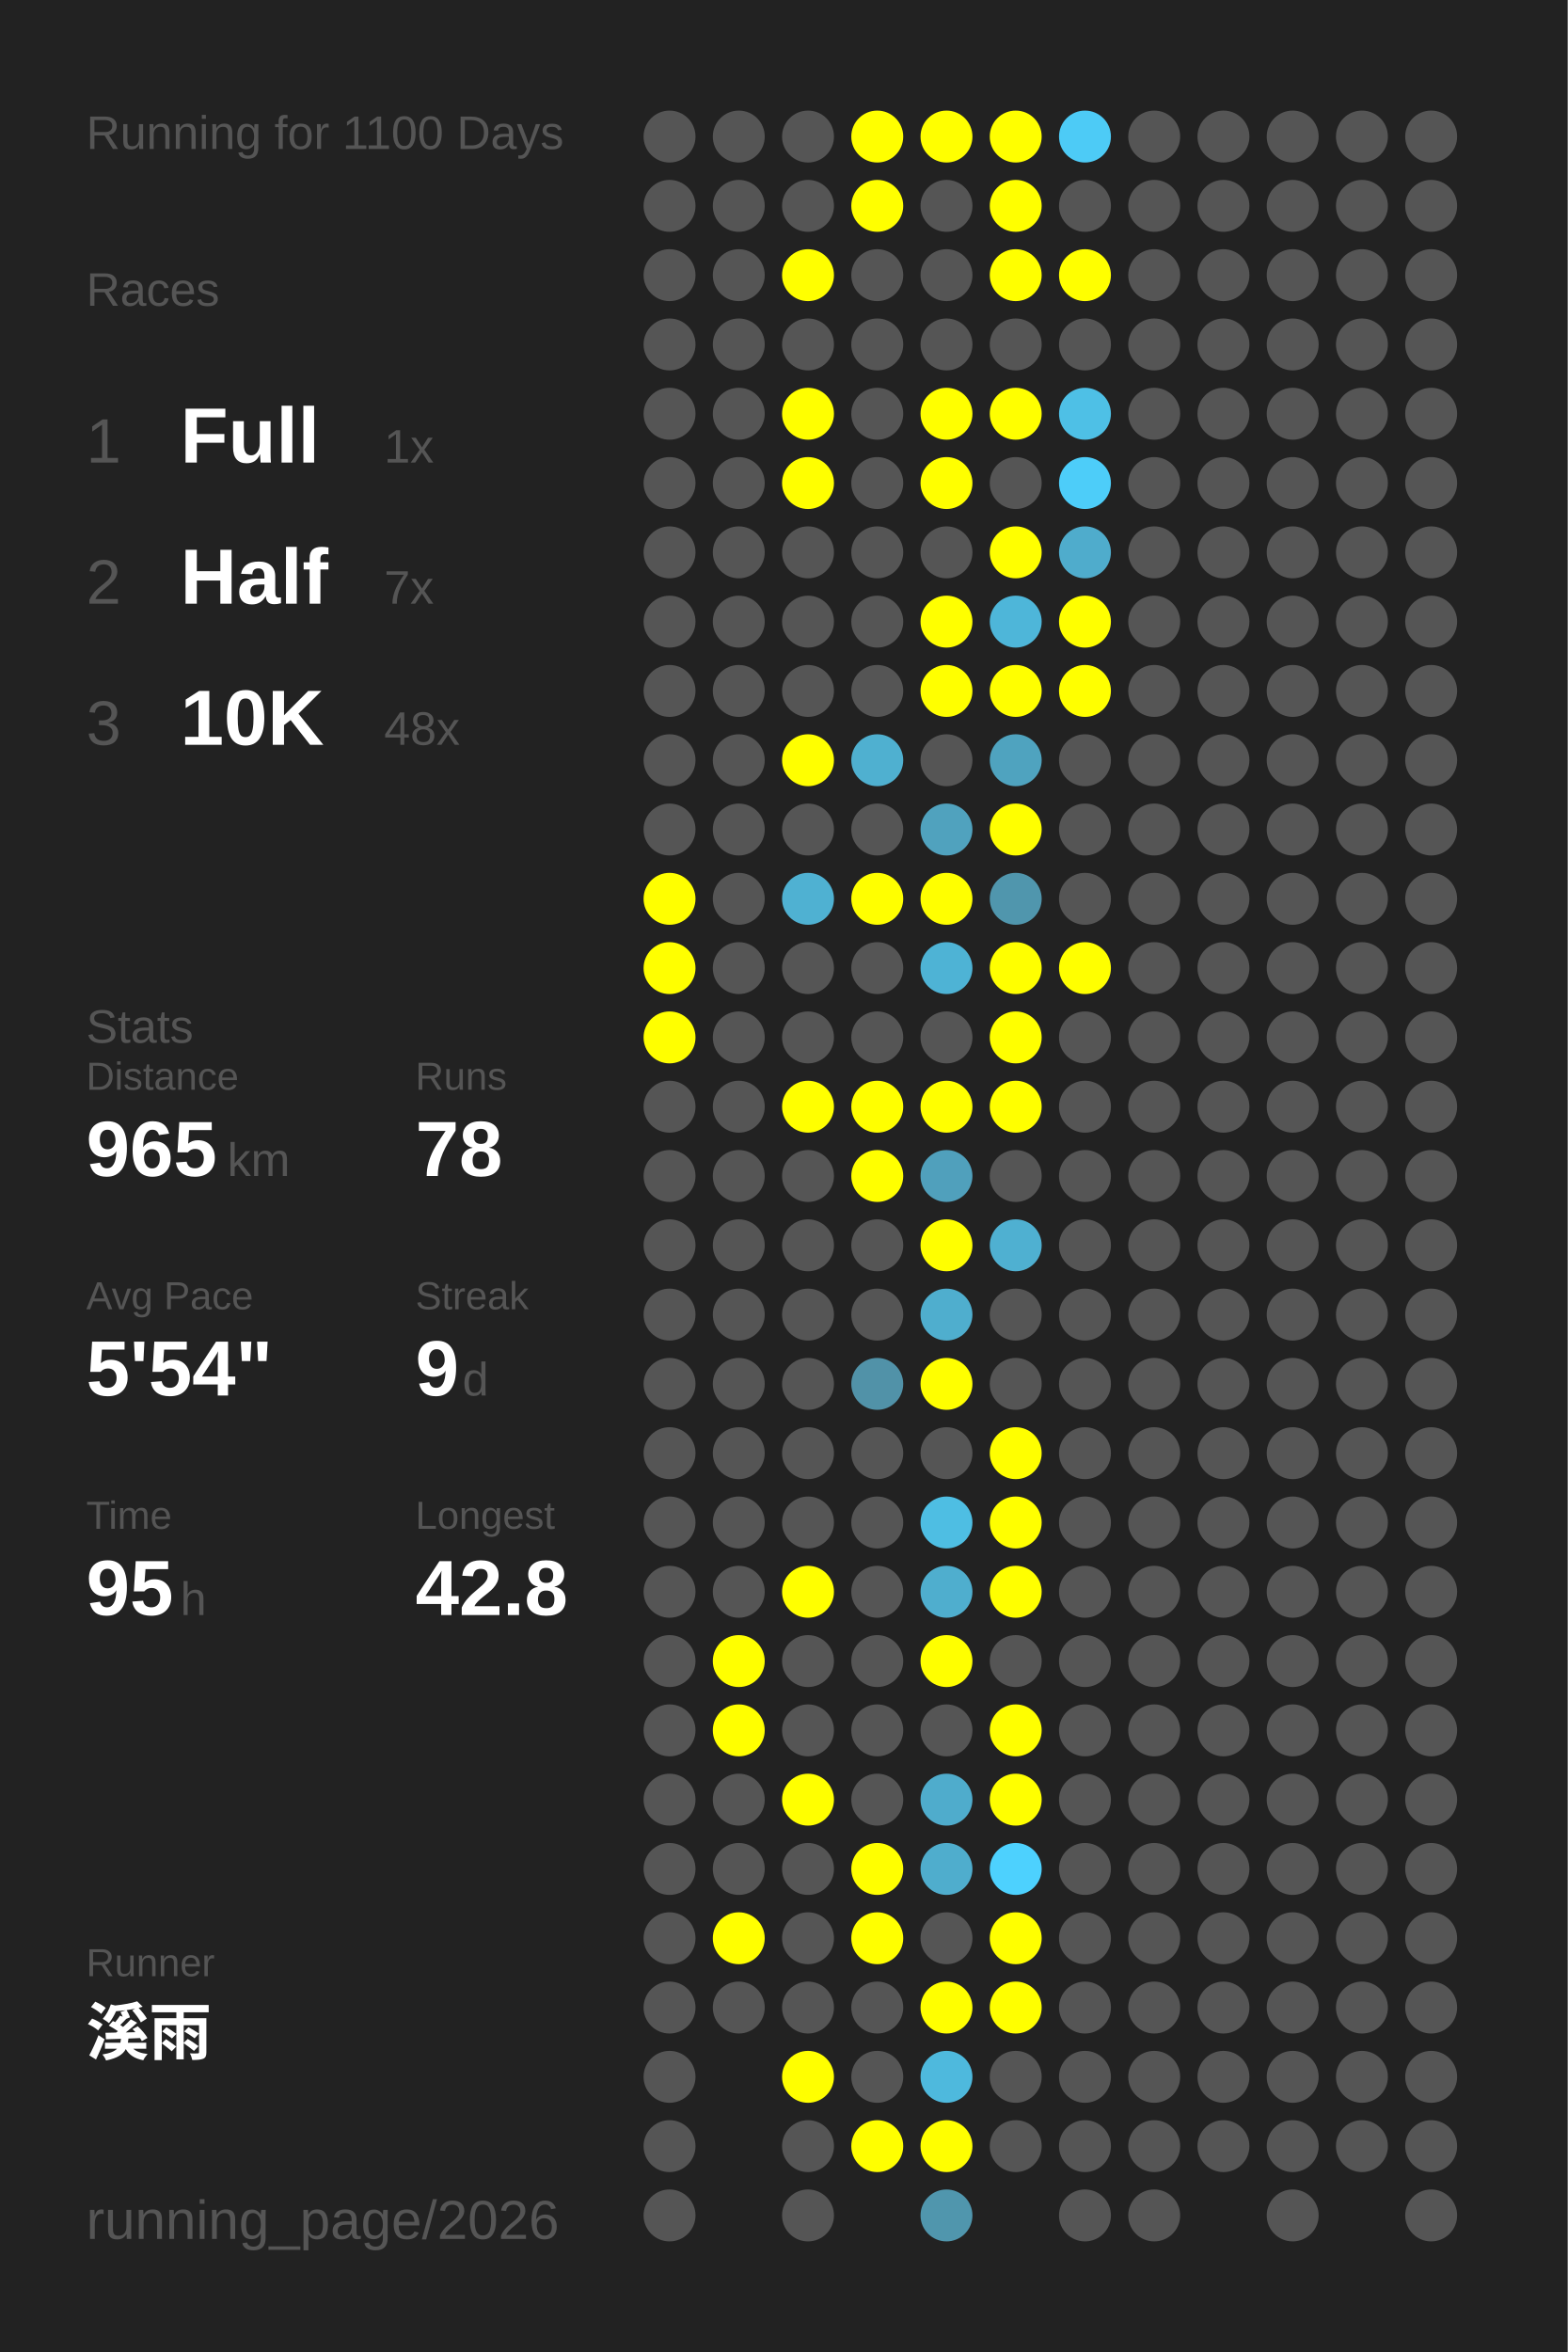
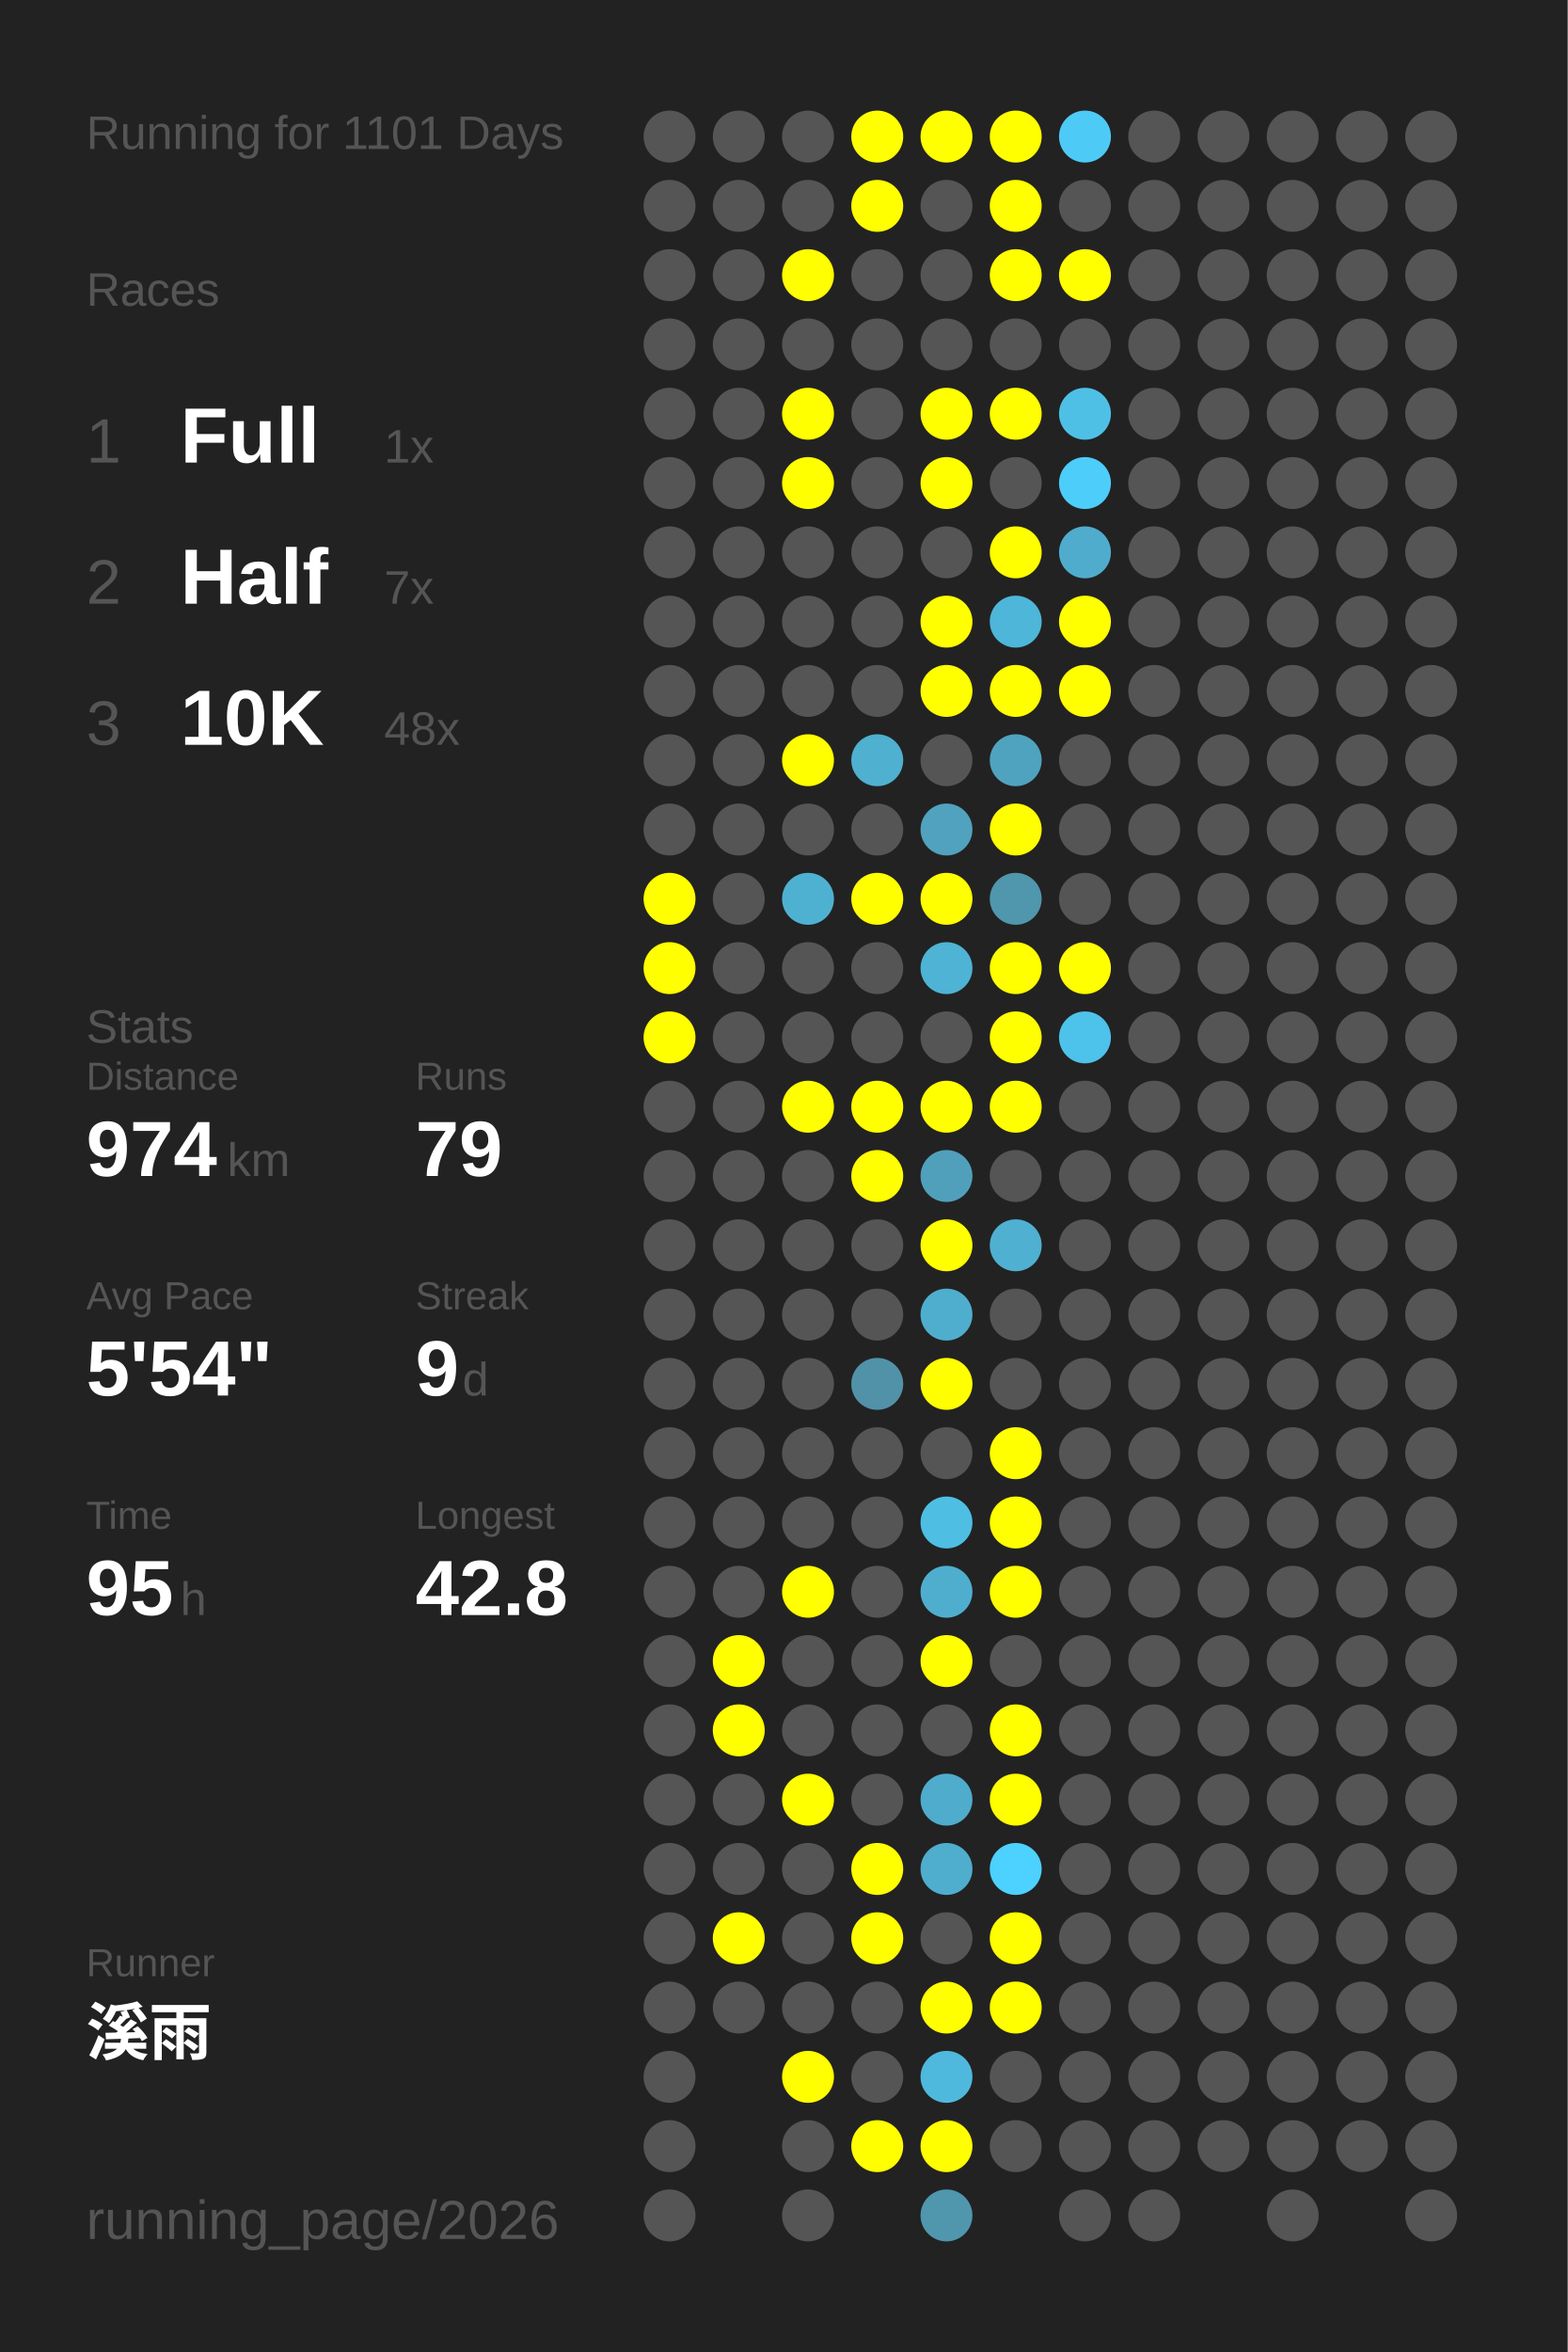
<svg xmlns="http://www.w3.org/2000/svg" baseProfile="full" height="300mm" version="1.1" viewBox="0,0,200,300" width="200mm">
  <defs />
  <rect fill="#222222" height="300" width="200" x="0" y="0" />
-   <text fill="#555555" style="font-size:6px; font-family:Arial;" x="11" y="19">Running for 1100 Days</text>
+   <text fill="#555555" style="font-size:6px; font-family:Arial;" x="11" y="19">Running for 1101 Days</text>
  <text fill="#555555" style="font-size:6px; font-family:Arial;" x="11" y="39">Races</text>
  <text fill="#555555" style="font-size:8px; font-family:Arial;" x="11" y="59">1</text>
  <text fill="#FFFFFF" style="font-size:10px; font-family:Arial; font-weight:bold;" x="23" y="59">Full</text>
  <text fill="#555555" style="font-size:6px; font-family:Arial;" x="49" y="59">1x</text>
  <text fill="#555555" style="font-size:8px; font-family:Arial;" x="11" y="77">2</text>
  <text fill="#FFFFFF" style="font-size:10px; font-family:Arial; font-weight:bold;" x="23" y="77">Half</text>
  <text fill="#555555" style="font-size:6px; font-family:Arial;" x="49" y="77">7x</text>
  <text fill="#555555" style="font-size:8px; font-family:Arial;" x="11" y="95">3</text>
  <text fill="#FFFFFF" style="font-size:10px; font-family:Arial; font-weight:bold;" x="23" y="95">10K</text>
  <text fill="#555555" style="font-size:6px; font-family:Arial;" x="49" y="95">48x</text>
  <text fill="#555555" style="font-size:6px; font-family:Arial;" x="11" y="133">Stats</text>
  <text fill="#555555" style="font-size:5px; font-family:Arial;" x="11" y="139">Distance</text>
-   <text fill="#FFFFFF" style="font-size:10px; font-family:Arial; font-weight:bold;" x="11" y="150">965</text>
+   <text fill="#FFFFFF" style="font-size:10px; font-family:Arial; font-weight:bold;" x="11" y="150">974</text>
  <text fill="#555555" style="font-size:6px; font-family:Arial;" x="29" y="150">km</text>
  <text fill="#555555" style="font-size:5px; font-family:Arial;" x="53" y="139">Runs</text>
-   <text fill="#FFFFFF" style="font-size:10px; font-family:Arial; font-weight:bold;" x="53" y="150">78</text>
+   <text fill="#FFFFFF" style="font-size:10px; font-family:Arial; font-weight:bold;" x="53" y="150">79</text>
  <text fill="#555555" style="font-size:5px; font-family:Arial;" x="11" y="167">Avg Pace</text>
  <text fill="#FFFFFF" style="font-size:10px; font-family:Arial; font-weight:bold;" x="11" y="178">5'54"</text>
  <text fill="#555555" style="font-size:5px; font-family:Arial;" x="53" y="167">Streak</text>
  <text fill="#FFFFFF" style="font-size:10px; font-family:Arial; font-weight:bold;" x="53" y="178">9</text>
  <text fill="#555555" style="font-size:6px; font-family:Arial;" x="59" y="178">d</text>
  <text fill="#555555" style="font-size:5px; font-family:Arial;" x="11" y="195">Time</text>
  <text fill="#FFFFFF" style="font-size:10px; font-family:Arial; font-weight:bold;" x="11" y="206">95</text>
  <text fill="#555555" style="font-size:6px; font-family:Arial;" x="23" y="206">h</text>
  <text fill="#555555" style="font-size:5px; font-family:Arial;" x="53" y="195">Longest</text>
  <text fill="#FFFFFF" style="font-size:10px; font-family:Arial; font-weight:bold;" x="53" y="206">42.8</text>
  <text fill="#555555" style="font-size:5px; font-family:Arial;" x="11" y="252.065">Runner</text>
  <text fill="#FFFFFF" style="font-size:8px; font-family:Arial; font-weight:bold;" x="11" y="262.065">溪雨</text>
  <text fill="#555555" style="font-size:7px; font-family:Arial;" x="11" y="285.581">running_page/2026</text>
  <circle cx="85.417" cy="17.419" fill="#555555" r="3.312" />
  <circle cx="85.417" cy="26.258" fill="#555555" r="3.312" />
  <circle cx="85.417" cy="35.097" fill="#555555" r="3.312" />
  <circle cx="85.417" cy="43.935" fill="#555555" r="3.312" />
  <circle cx="85.417" cy="52.774" fill="#555555" r="3.312" />
  <circle cx="85.417" cy="61.613" fill="#555555" r="3.312" />
  <circle cx="85.417" cy="70.452" fill="#555555" r="3.312" />
  <circle cx="85.417" cy="79.29" fill="#555555" r="3.312" />
  <circle cx="85.417" cy="88.129" fill="#555555" r="3.312" />
  <circle cx="85.417" cy="96.968" fill="#555555" r="3.312" />
  <circle cx="85.417" cy="105.806" fill="#555555" r="3.312" />
  <circle cx="85.417" cy="114.645" fill="#FFFF00" r="3.312" />
  <circle cx="85.417" cy="123.484" fill="#FFFF00" r="3.312" />
  <circle cx="85.417" cy="132.323" fill="#FFFF00" r="3.312" />
  <circle cx="85.417" cy="141.161" fill="#555555" r="3.312" />
  <circle cx="85.417" cy="150" fill="#555555" r="3.312" />
  <circle cx="85.417" cy="158.839" fill="#555555" r="3.312" />
  <circle cx="85.417" cy="167.677" fill="#555555" r="3.312" />
  <circle cx="85.417" cy="176.516" fill="#555555" r="3.312" />
  <circle cx="85.417" cy="185.355" fill="#555555" r="3.312" />
  <circle cx="85.417" cy="194.194" fill="#555555" r="3.312" />
  <circle cx="85.417" cy="203.032" fill="#555555" r="3.312" />
  <circle cx="85.417" cy="211.871" fill="#555555" r="3.312" />
  <circle cx="85.417" cy="220.71" fill="#555555" r="3.312" />
  <circle cx="85.417" cy="229.548" fill="#555555" r="3.312" />
  <circle cx="85.417" cy="238.387" fill="#555555" r="3.312" />
  <circle cx="85.417" cy="247.226" fill="#555555" r="3.312" />
  <circle cx="85.417" cy="256.065" fill="#555555" r="3.312" />
  <circle cx="85.417" cy="264.903" fill="#555555" r="3.312" />
  <circle cx="85.417" cy="273.742" fill="#555555" r="3.312" />
  <circle cx="85.417" cy="282.581" fill="#555555" r="3.312" />
  <circle cx="94.25" cy="17.419" fill="#555555" r="3.312" />
  <circle cx="94.25" cy="26.258" fill="#555555" r="3.312" />
  <circle cx="94.25" cy="35.097" fill="#555555" r="3.312" />
  <circle cx="94.25" cy="43.935" fill="#555555" r="3.312" />
  <circle cx="94.25" cy="52.774" fill="#555555" r="3.312" />
  <circle cx="94.25" cy="61.613" fill="#555555" r="3.312" />
  <circle cx="94.25" cy="70.452" fill="#555555" r="3.312" />
  <circle cx="94.25" cy="79.29" fill="#555555" r="3.312" />
  <circle cx="94.25" cy="88.129" fill="#555555" r="3.312" />
  <circle cx="94.25" cy="96.968" fill="#555555" r="3.312" />
  <circle cx="94.25" cy="105.806" fill="#555555" r="3.312" />
  <circle cx="94.25" cy="114.645" fill="#555555" r="3.312" />
  <circle cx="94.25" cy="123.484" fill="#555555" r="3.312" />
  <circle cx="94.25" cy="132.323" fill="#555555" r="3.312" />
  <circle cx="94.25" cy="141.161" fill="#555555" r="3.312" />
  <circle cx="94.25" cy="150" fill="#555555" r="3.312" />
  <circle cx="94.25" cy="158.839" fill="#555555" r="3.312" />
  <circle cx="94.25" cy="167.677" fill="#555555" r="3.312" />
  <circle cx="94.25" cy="176.516" fill="#555555" r="3.312" />
  <circle cx="94.25" cy="185.355" fill="#555555" r="3.312" />
  <circle cx="94.25" cy="194.194" fill="#555555" r="3.312" />
  <circle cx="94.25" cy="203.032" fill="#555555" r="3.312" />
  <circle cx="94.25" cy="211.871" fill="#FFFF00" r="3.312" />
  <circle cx="94.25" cy="220.71" fill="#FFFF00" r="3.312" />
  <circle cx="94.25" cy="229.548" fill="#555555" r="3.312" />
  <circle cx="94.25" cy="238.387" fill="#555555" r="3.312" />
  <circle cx="94.25" cy="247.226" fill="#FFFF00" r="3.312" />
  <circle cx="94.25" cy="256.065" fill="#555555" r="3.312" />
  <circle cx="103.083" cy="17.419" fill="#555555" r="3.312" />
  <circle cx="103.083" cy="26.258" fill="#555555" r="3.312" />
  <circle cx="103.083" cy="35.097" fill="#FFFF00" r="3.312" />
  <circle cx="103.083" cy="43.935" fill="#555555" r="3.312" />
  <circle cx="103.083" cy="52.774" fill="#FFFF00" r="3.312" />
  <circle cx="103.083" cy="61.613" fill="#FFFF00" r="3.312" />
  <circle cx="103.083" cy="70.452" fill="#555555" r="3.312" />
  <circle cx="103.083" cy="79.29" fill="#555555" r="3.312" />
  <circle cx="103.083" cy="88.129" fill="#555555" r="3.312" />
  <circle cx="103.083" cy="96.968" fill="#FFFF00" r="3.312" />
  <circle cx="103.083" cy="105.806" fill="#555555" r="3.312" />
  <circle cx="103.083" cy="114.645" fill="#4fb1d2" r="3.312" />
  <circle cx="103.083" cy="123.484" fill="#555555" r="3.312" />
  <circle cx="103.083" cy="132.323" fill="#555555" r="3.312" />
  <circle cx="103.083" cy="141.161" fill="#FFFF00" r="3.312" />
  <circle cx="103.083" cy="150" fill="#555555" r="3.312" />
  <circle cx="103.083" cy="158.839" fill="#555555" r="3.312" />
  <circle cx="103.083" cy="167.677" fill="#555555" r="3.312" />
  <circle cx="103.083" cy="176.516" fill="#555555" r="3.312" />
  <circle cx="103.083" cy="185.355" fill="#555555" r="3.312" />
  <circle cx="103.083" cy="194.194" fill="#555555" r="3.312" />
  <circle cx="103.083" cy="203.032" fill="#FFFF00" r="3.312" />
  <circle cx="103.083" cy="211.871" fill="#555555" r="3.312" />
  <circle cx="103.083" cy="220.71" fill="#555555" r="3.312" />
  <circle cx="103.083" cy="229.548" fill="#FFFF00" r="3.312" />
  <circle cx="103.083" cy="238.387" fill="#555555" r="3.312" />
  <circle cx="103.083" cy="247.226" fill="#555555" r="3.312" />
  <circle cx="103.083" cy="256.065" fill="#555555" r="3.312" />
  <circle cx="103.083" cy="264.903" fill="#FFFF00" r="3.312" />
  <circle cx="103.083" cy="273.742" fill="#555555" r="3.312" />
  <circle cx="103.083" cy="282.581" fill="#555555" r="3.312" />
  <circle cx="111.917" cy="17.419" fill="#FFFF00" r="3.312" />
  <circle cx="111.917" cy="26.258" fill="#FFFF00" r="3.312" />
  <circle cx="111.917" cy="35.097" fill="#555555" r="3.312" />
  <circle cx="111.917" cy="43.935" fill="#555555" r="3.312" />
  <circle cx="111.917" cy="52.774" fill="#555555" r="3.312" />
  <circle cx="111.917" cy="61.613" fill="#555555" r="3.312" />
  <circle cx="111.917" cy="70.452" fill="#555555" r="3.312" />
  <circle cx="111.917" cy="79.29" fill="#555555" r="3.312" />
  <circle cx="111.917" cy="88.129" fill="#555555" r="3.312" />
  <circle cx="111.917" cy="96.968" fill="#4fb0d0" r="3.312" />
  <circle cx="111.917" cy="105.806" fill="#555555" r="3.312" />
  <circle cx="111.917" cy="114.645" fill="#FFFF00" r="3.312" />
  <circle cx="111.917" cy="123.484" fill="#555555" r="3.312" />
  <circle cx="111.917" cy="132.323" fill="#555555" r="3.312" />
  <circle cx="111.917" cy="141.161" fill="#FFFF00" r="3.312" />
  <circle cx="111.917" cy="150" fill="#FFFF00" r="3.312" />
  <circle cx="111.917" cy="158.839" fill="#555555" r="3.312" />
  <circle cx="111.917" cy="167.677" fill="#555555" r="3.312" />
  <circle cx="111.917" cy="176.516" fill="#5192a8" r="3.312" />
  <circle cx="111.917" cy="185.355" fill="#555555" r="3.312" />
  <circle cx="111.917" cy="194.194" fill="#555555" r="3.312" />
  <circle cx="111.917" cy="203.032" fill="#555555" r="3.312" />
  <circle cx="111.917" cy="211.871" fill="#555555" r="3.312" />
  <circle cx="111.917" cy="220.71" fill="#555555" r="3.312" />
  <circle cx="111.917" cy="229.548" fill="#555555" r="3.312" />
  <circle cx="111.917" cy="238.387" fill="#FFFF00" r="3.312" />
  <circle cx="111.917" cy="247.226" fill="#FFFF00" r="3.312" />
  <circle cx="111.917" cy="256.065" fill="#555555" r="3.312" />
  <circle cx="111.917" cy="264.903" fill="#555555" r="3.312" />
  <circle cx="111.917" cy="273.742" fill="#FFFF00" r="3.312" />
  <circle cx="120.75" cy="17.419" fill="#FFFF00" r="3.312" />
  <circle cx="120.75" cy="26.258" fill="#555555" r="3.312" />
  <circle cx="120.75" cy="35.097" fill="#555555" r="3.312" />
  <circle cx="120.75" cy="43.935" fill="#555555" r="3.312" />
  <circle cx="120.75" cy="52.774" fill="#FFFF00" r="3.312" />
  <circle cx="120.75" cy="61.613" fill="#FFFF00" r="3.312" />
  <circle cx="120.75" cy="70.452" fill="#555555" r="3.312" />
  <circle cx="120.75" cy="79.29" fill="#FFFF00" r="3.312" />
  <circle cx="120.75" cy="88.129" fill="#FFFF00" r="3.312" />
  <circle cx="120.75" cy="96.968" fill="#555555" r="3.312" />
  <circle cx="120.75" cy="105.806" fill="#50a2be" r="3.312" />
  <circle cx="120.75" cy="114.645" fill="#FFFF00" r="3.312" />
  <circle cx="120.75" cy="123.484" fill="#4eb3d5" r="3.312" />
  <circle cx="120.75" cy="132.323" fill="#555555" r="3.312" />
  <circle cx="120.75" cy="141.161" fill="#FFFF00" r="3.312" />
  <circle cx="120.75" cy="150" fill="#50a0bc" r="3.312" />
  <circle cx="120.75" cy="158.839" fill="#FFFF00" r="3.312" />
  <circle cx="120.75" cy="167.677" fill="#4faece" r="3.312" />
  <circle cx="120.75" cy="176.516" fill="#FFFF00" r="3.312" />
  <circle cx="120.75" cy="185.355" fill="#555555" r="3.312" />
  <circle cx="120.75" cy="194.194" fill="#4ebee3" r="3.312" />
  <circle cx="120.75" cy="203.032" fill="#4faece" r="3.312" />
  <circle cx="120.75" cy="211.871" fill="#FFFF00" r="3.312" />
  <circle cx="120.75" cy="220.71" fill="#555555" r="3.312" />
  <circle cx="120.75" cy="229.548" fill="#4faccc" r="3.312" />
  <circle cx="120.75" cy="238.387" fill="#4fadcd" r="3.312" />
  <circle cx="120.75" cy="247.226" fill="#555555" r="3.312" />
  <circle cx="120.75" cy="256.065" fill="#FFFF00" r="3.312" />
  <circle cx="120.75" cy="264.903" fill="#4eb9dd" r="3.312" />
  <circle cx="120.75" cy="273.742" fill="#FFFF00" r="3.312" />
  <circle cx="120.75" cy="282.581" fill="#5096ad" r="3.312" />
  <circle cx="129.583" cy="17.419" fill="#FFFF00" r="3.312" />
  <circle cx="129.583" cy="26.258" fill="#FFFF00" r="3.312" />
  <circle cx="129.583" cy="35.097" fill="#FFFF00" r="3.312" />
  <circle cx="129.583" cy="43.935" fill="#555555" r="3.312" />
  <circle cx="129.583" cy="52.774" fill="#FFFF00" r="3.312" />
  <circle cx="129.583" cy="61.613" fill="#555555" r="3.312" />
  <circle cx="129.583" cy="70.452" fill="#FFFF00" r="3.312" />
  <circle cx="129.583" cy="79.29" fill="#4eb6d9" r="3.312" />
  <circle cx="129.583" cy="88.129" fill="#FFFF00" r="3.312" />
  <circle cx="129.583" cy="96.968" fill="#4fa3bf" r="3.312" />
  <circle cx="129.583" cy="105.806" fill="#FFFF00" r="3.312" />
  <circle cx="129.583" cy="114.645" fill="#5096ad" r="3.312" />
  <circle cx="129.583" cy="123.484" fill="#FFFF00" r="3.312" />
  <circle cx="129.583" cy="132.323" fill="#FFFF00" r="3.312" />
  <circle cx="129.583" cy="141.161" fill="#FFFF00" r="3.312" />
  <circle cx="129.583" cy="150" fill="#555555" r="3.312" />
  <circle cx="129.583" cy="158.839" fill="#4fb0d1" r="3.312" />
  <circle cx="129.583" cy="167.677" fill="#555555" r="3.312" />
  <circle cx="129.583" cy="176.516" fill="#555555" r="3.312" />
  <circle cx="129.583" cy="185.355" fill="#FFFF00" r="3.312" />
  <circle cx="129.583" cy="194.194" fill="#FFFF00" r="3.312" />
  <circle cx="129.583" cy="203.032" fill="#FFFF00" r="3.312" />
  <circle cx="129.583" cy="211.871" fill="#555555" r="3.312" />
  <circle cx="129.583" cy="220.71" fill="#FFFF00" r="3.312" />
  <circle cx="129.583" cy="229.548" fill="#FFFF00" r="3.312" />
  <circle cx="129.583" cy="238.387" fill="#4dd1fe" r="3.312" />
  <circle cx="129.583" cy="247.226" fill="#FFFF00" r="3.312" />
  <circle cx="129.583" cy="256.065" fill="#FFFF00" r="3.312" />
  <circle cx="129.583" cy="264.903" fill="#555555" r="3.312" />
  <circle cx="129.583" cy="273.742" fill="#555555" r="3.312" />
  <circle cx="138.417" cy="17.419" fill="#4dcbf6" r="3.312" />
  <circle cx="138.417" cy="26.258" fill="#555555" r="3.312" />
  <circle cx="138.417" cy="35.097" fill="#FFFF00" r="3.312" />
  <circle cx="138.417" cy="43.935" fill="#555555" r="3.312" />
  <circle cx="138.417" cy="52.774" fill="#4ec0e6" r="3.312" />
  <circle cx="138.417" cy="61.613" fill="#4dcdf9" r="3.312" />
  <circle cx="138.417" cy="70.452" fill="#4faccc" r="3.312" />
  <circle cx="138.417" cy="79.29" fill="#FFFF00" r="3.312" />
  <circle cx="138.417" cy="88.129" fill="#FFFF00" r="3.312" />
  <circle cx="138.417" cy="96.968" fill="#555555" r="3.312" />
  <circle cx="138.417" cy="105.806" fill="#555555" r="3.312" />
  <circle cx="138.417" cy="114.645" fill="#555555" r="3.312" />
  <circle cx="138.417" cy="123.484" fill="#FFFF00" r="3.312" />
-   <circle cx="138.417" cy="132.323" fill="#555555" r="3.312" />
+   <circle cx="138.417" cy="132.323" fill="#4dc2ea" r="3.312" />
  <circle cx="138.417" cy="141.161" fill="#555555" r="3.312" />
  <circle cx="138.417" cy="150" fill="#555555" r="3.312" />
  <circle cx="138.417" cy="158.839" fill="#555555" r="3.312" />
  <circle cx="138.417" cy="167.677" fill="#555555" r="3.312" />
  <circle cx="138.417" cy="176.516" fill="#555555" r="3.312" />
  <circle cx="138.417" cy="185.355" fill="#555555" r="3.312" />
  <circle cx="138.417" cy="194.194" fill="#555555" r="3.312" />
  <circle cx="138.417" cy="203.032" fill="#555555" r="3.312" />
  <circle cx="138.417" cy="211.871" fill="#555555" r="3.312" />
  <circle cx="138.417" cy="220.71" fill="#555555" r="3.312" />
  <circle cx="138.417" cy="229.548" fill="#555555" r="3.312" />
  <circle cx="138.417" cy="238.387" fill="#555555" r="3.312" />
  <circle cx="138.417" cy="247.226" fill="#555555" r="3.312" />
  <circle cx="138.417" cy="256.065" fill="#555555" r="3.312" />
  <circle cx="138.417" cy="264.903" fill="#555555" r="3.312" />
  <circle cx="138.417" cy="273.742" fill="#555555" r="3.312" />
  <circle cx="138.417" cy="282.581" fill="#555555" r="3.312" />
  <circle cx="147.25" cy="17.419" fill="#555555" r="3.312" />
  <circle cx="147.25" cy="26.258" fill="#555555" r="3.312" />
  <circle cx="147.25" cy="35.097" fill="#555555" r="3.312" />
  <circle cx="147.25" cy="43.935" fill="#555555" r="3.312" />
  <circle cx="147.25" cy="52.774" fill="#555555" r="3.312" />
  <circle cx="147.25" cy="61.613" fill="#555555" r="3.312" />
  <circle cx="147.25" cy="70.452" fill="#555555" r="3.312" />
  <circle cx="147.25" cy="79.29" fill="#555555" r="3.312" />
  <circle cx="147.25" cy="88.129" fill="#555555" r="3.312" />
  <circle cx="147.25" cy="96.968" fill="#555555" r="3.312" />
  <circle cx="147.25" cy="105.806" fill="#555555" r="3.312" />
  <circle cx="147.25" cy="114.645" fill="#555555" r="3.312" />
  <circle cx="147.25" cy="123.484" fill="#555555" r="3.312" />
  <circle cx="147.25" cy="132.323" fill="#555555" r="3.312" />
  <circle cx="147.25" cy="141.161" fill="#555555" r="3.312" />
  <circle cx="147.25" cy="150" fill="#555555" r="3.312" />
  <circle cx="147.25" cy="158.839" fill="#555555" r="3.312" />
  <circle cx="147.25" cy="167.677" fill="#555555" r="3.312" />
  <circle cx="147.25" cy="176.516" fill="#555555" r="3.312" />
  <circle cx="147.25" cy="185.355" fill="#555555" r="3.312" />
  <circle cx="147.25" cy="194.194" fill="#555555" r="3.312" />
  <circle cx="147.25" cy="203.032" fill="#555555" r="3.312" />
  <circle cx="147.25" cy="211.871" fill="#555555" r="3.312" />
  <circle cx="147.25" cy="220.71" fill="#555555" r="3.312" />
  <circle cx="147.25" cy="229.548" fill="#555555" r="3.312" />
  <circle cx="147.25" cy="238.387" fill="#555555" r="3.312" />
  <circle cx="147.25" cy="247.226" fill="#555555" r="3.312" />
  <circle cx="147.25" cy="256.065" fill="#555555" r="3.312" />
  <circle cx="147.25" cy="264.903" fill="#555555" r="3.312" />
  <circle cx="147.25" cy="273.742" fill="#555555" r="3.312" />
  <circle cx="147.25" cy="282.581" fill="#555555" r="3.312" />
  <circle cx="156.083" cy="17.419" fill="#555555" r="3.312" />
  <circle cx="156.083" cy="26.258" fill="#555555" r="3.312" />
  <circle cx="156.083" cy="35.097" fill="#555555" r="3.312" />
  <circle cx="156.083" cy="43.935" fill="#555555" r="3.312" />
  <circle cx="156.083" cy="52.774" fill="#555555" r="3.312" />
  <circle cx="156.083" cy="61.613" fill="#555555" r="3.312" />
  <circle cx="156.083" cy="70.452" fill="#555555" r="3.312" />
  <circle cx="156.083" cy="79.29" fill="#555555" r="3.312" />
  <circle cx="156.083" cy="88.129" fill="#555555" r="3.312" />
  <circle cx="156.083" cy="96.968" fill="#555555" r="3.312" />
  <circle cx="156.083" cy="105.806" fill="#555555" r="3.312" />
  <circle cx="156.083" cy="114.645" fill="#555555" r="3.312" />
  <circle cx="156.083" cy="123.484" fill="#555555" r="3.312" />
  <circle cx="156.083" cy="132.323" fill="#555555" r="3.312" />
  <circle cx="156.083" cy="141.161" fill="#555555" r="3.312" />
  <circle cx="156.083" cy="150" fill="#555555" r="3.312" />
  <circle cx="156.083" cy="158.839" fill="#555555" r="3.312" />
  <circle cx="156.083" cy="167.677" fill="#555555" r="3.312" />
  <circle cx="156.083" cy="176.516" fill="#555555" r="3.312" />
  <circle cx="156.083" cy="185.355" fill="#555555" r="3.312" />
  <circle cx="156.083" cy="194.194" fill="#555555" r="3.312" />
  <circle cx="156.083" cy="203.032" fill="#555555" r="3.312" />
  <circle cx="156.083" cy="211.871" fill="#555555" r="3.312" />
  <circle cx="156.083" cy="220.71" fill="#555555" r="3.312" />
  <circle cx="156.083" cy="229.548" fill="#555555" r="3.312" />
  <circle cx="156.083" cy="238.387" fill="#555555" r="3.312" />
  <circle cx="156.083" cy="247.226" fill="#555555" r="3.312" />
  <circle cx="156.083" cy="256.065" fill="#555555" r="3.312" />
  <circle cx="156.083" cy="264.903" fill="#555555" r="3.312" />
  <circle cx="156.083" cy="273.742" fill="#555555" r="3.312" />
  <circle cx="164.917" cy="17.419" fill="#555555" r="3.312" />
  <circle cx="164.917" cy="26.258" fill="#555555" r="3.312" />
  <circle cx="164.917" cy="35.097" fill="#555555" r="3.312" />
  <circle cx="164.917" cy="43.935" fill="#555555" r="3.312" />
  <circle cx="164.917" cy="52.774" fill="#555555" r="3.312" />
  <circle cx="164.917" cy="61.613" fill="#555555" r="3.312" />
  <circle cx="164.917" cy="70.452" fill="#555555" r="3.312" />
  <circle cx="164.917" cy="79.29" fill="#555555" r="3.312" />
  <circle cx="164.917" cy="88.129" fill="#555555" r="3.312" />
  <circle cx="164.917" cy="96.968" fill="#555555" r="3.312" />
  <circle cx="164.917" cy="105.806" fill="#555555" r="3.312" />
  <circle cx="164.917" cy="114.645" fill="#555555" r="3.312" />
  <circle cx="164.917" cy="123.484" fill="#555555" r="3.312" />
  <circle cx="164.917" cy="132.323" fill="#555555" r="3.312" />
  <circle cx="164.917" cy="141.161" fill="#555555" r="3.312" />
  <circle cx="164.917" cy="150" fill="#555555" r="3.312" />
  <circle cx="164.917" cy="158.839" fill="#555555" r="3.312" />
  <circle cx="164.917" cy="167.677" fill="#555555" r="3.312" />
  <circle cx="164.917" cy="176.516" fill="#555555" r="3.312" />
  <circle cx="164.917" cy="185.355" fill="#555555" r="3.312" />
  <circle cx="164.917" cy="194.194" fill="#555555" r="3.312" />
  <circle cx="164.917" cy="203.032" fill="#555555" r="3.312" />
  <circle cx="164.917" cy="211.871" fill="#555555" r="3.312" />
  <circle cx="164.917" cy="220.71" fill="#555555" r="3.312" />
  <circle cx="164.917" cy="229.548" fill="#555555" r="3.312" />
  <circle cx="164.917" cy="238.387" fill="#555555" r="3.312" />
  <circle cx="164.917" cy="247.226" fill="#555555" r="3.312" />
  <circle cx="164.917" cy="256.065" fill="#555555" r="3.312" />
  <circle cx="164.917" cy="264.903" fill="#555555" r="3.312" />
  <circle cx="164.917" cy="273.742" fill="#555555" r="3.312" />
  <circle cx="164.917" cy="282.581" fill="#555555" r="3.312" />
  <circle cx="173.75" cy="17.419" fill="#555555" r="3.312" />
  <circle cx="173.75" cy="26.258" fill="#555555" r="3.312" />
  <circle cx="173.75" cy="35.097" fill="#555555" r="3.312" />
  <circle cx="173.75" cy="43.935" fill="#555555" r="3.312" />
  <circle cx="173.75" cy="52.774" fill="#555555" r="3.312" />
  <circle cx="173.75" cy="61.613" fill="#555555" r="3.312" />
  <circle cx="173.75" cy="70.452" fill="#555555" r="3.312" />
  <circle cx="173.75" cy="79.29" fill="#555555" r="3.312" />
  <circle cx="173.75" cy="88.129" fill="#555555" r="3.312" />
  <circle cx="173.75" cy="96.968" fill="#555555" r="3.312" />
  <circle cx="173.75" cy="105.806" fill="#555555" r="3.312" />
  <circle cx="173.75" cy="114.645" fill="#555555" r="3.312" />
  <circle cx="173.75" cy="123.484" fill="#555555" r="3.312" />
  <circle cx="173.75" cy="132.323" fill="#555555" r="3.312" />
  <circle cx="173.75" cy="141.161" fill="#555555" r="3.312" />
  <circle cx="173.75" cy="150" fill="#555555" r="3.312" />
  <circle cx="173.75" cy="158.839" fill="#555555" r="3.312" />
  <circle cx="173.75" cy="167.677" fill="#555555" r="3.312" />
  <circle cx="173.75" cy="176.516" fill="#555555" r="3.312" />
  <circle cx="173.75" cy="185.355" fill="#555555" r="3.312" />
  <circle cx="173.75" cy="194.194" fill="#555555" r="3.312" />
  <circle cx="173.75" cy="203.032" fill="#555555" r="3.312" />
  <circle cx="173.75" cy="211.871" fill="#555555" r="3.312" />
  <circle cx="173.75" cy="220.71" fill="#555555" r="3.312" />
  <circle cx="173.75" cy="229.548" fill="#555555" r="3.312" />
  <circle cx="173.75" cy="238.387" fill="#555555" r="3.312" />
  <circle cx="173.75" cy="247.226" fill="#555555" r="3.312" />
  <circle cx="173.75" cy="256.065" fill="#555555" r="3.312" />
  <circle cx="173.75" cy="264.903" fill="#555555" r="3.312" />
  <circle cx="173.75" cy="273.742" fill="#555555" r="3.312" />
  <circle cx="182.583" cy="17.419" fill="#555555" r="3.312" />
  <circle cx="182.583" cy="26.258" fill="#555555" r="3.312" />
  <circle cx="182.583" cy="35.097" fill="#555555" r="3.312" />
  <circle cx="182.583" cy="43.935" fill="#555555" r="3.312" />
  <circle cx="182.583" cy="52.774" fill="#555555" r="3.312" />
  <circle cx="182.583" cy="61.613" fill="#555555" r="3.312" />
  <circle cx="182.583" cy="70.452" fill="#555555" r="3.312" />
  <circle cx="182.583" cy="79.29" fill="#555555" r="3.312" />
  <circle cx="182.583" cy="88.129" fill="#555555" r="3.312" />
  <circle cx="182.583" cy="96.968" fill="#555555" r="3.312" />
  <circle cx="182.583" cy="105.806" fill="#555555" r="3.312" />
  <circle cx="182.583" cy="114.645" fill="#555555" r="3.312" />
  <circle cx="182.583" cy="123.484" fill="#555555" r="3.312" />
  <circle cx="182.583" cy="132.323" fill="#555555" r="3.312" />
  <circle cx="182.583" cy="141.161" fill="#555555" r="3.312" />
  <circle cx="182.583" cy="150" fill="#555555" r="3.312" />
  <circle cx="182.583" cy="158.839" fill="#555555" r="3.312" />
  <circle cx="182.583" cy="167.677" fill="#555555" r="3.312" />
  <circle cx="182.583" cy="176.516" fill="#555555" r="3.312" />
  <circle cx="182.583" cy="185.355" fill="#555555" r="3.312" />
  <circle cx="182.583" cy="194.194" fill="#555555" r="3.312" />
  <circle cx="182.583" cy="203.032" fill="#555555" r="3.312" />
  <circle cx="182.583" cy="211.871" fill="#555555" r="3.312" />
  <circle cx="182.583" cy="220.71" fill="#555555" r="3.312" />
  <circle cx="182.583" cy="229.548" fill="#555555" r="3.312" />
  <circle cx="182.583" cy="238.387" fill="#555555" r="3.312" />
  <circle cx="182.583" cy="247.226" fill="#555555" r="3.312" />
  <circle cx="182.583" cy="256.065" fill="#555555" r="3.312" />
  <circle cx="182.583" cy="264.903" fill="#555555" r="3.312" />
  <circle cx="182.583" cy="273.742" fill="#555555" r="3.312" />
  <circle cx="182.583" cy="282.581" fill="#555555" r="3.312" />
</svg>
